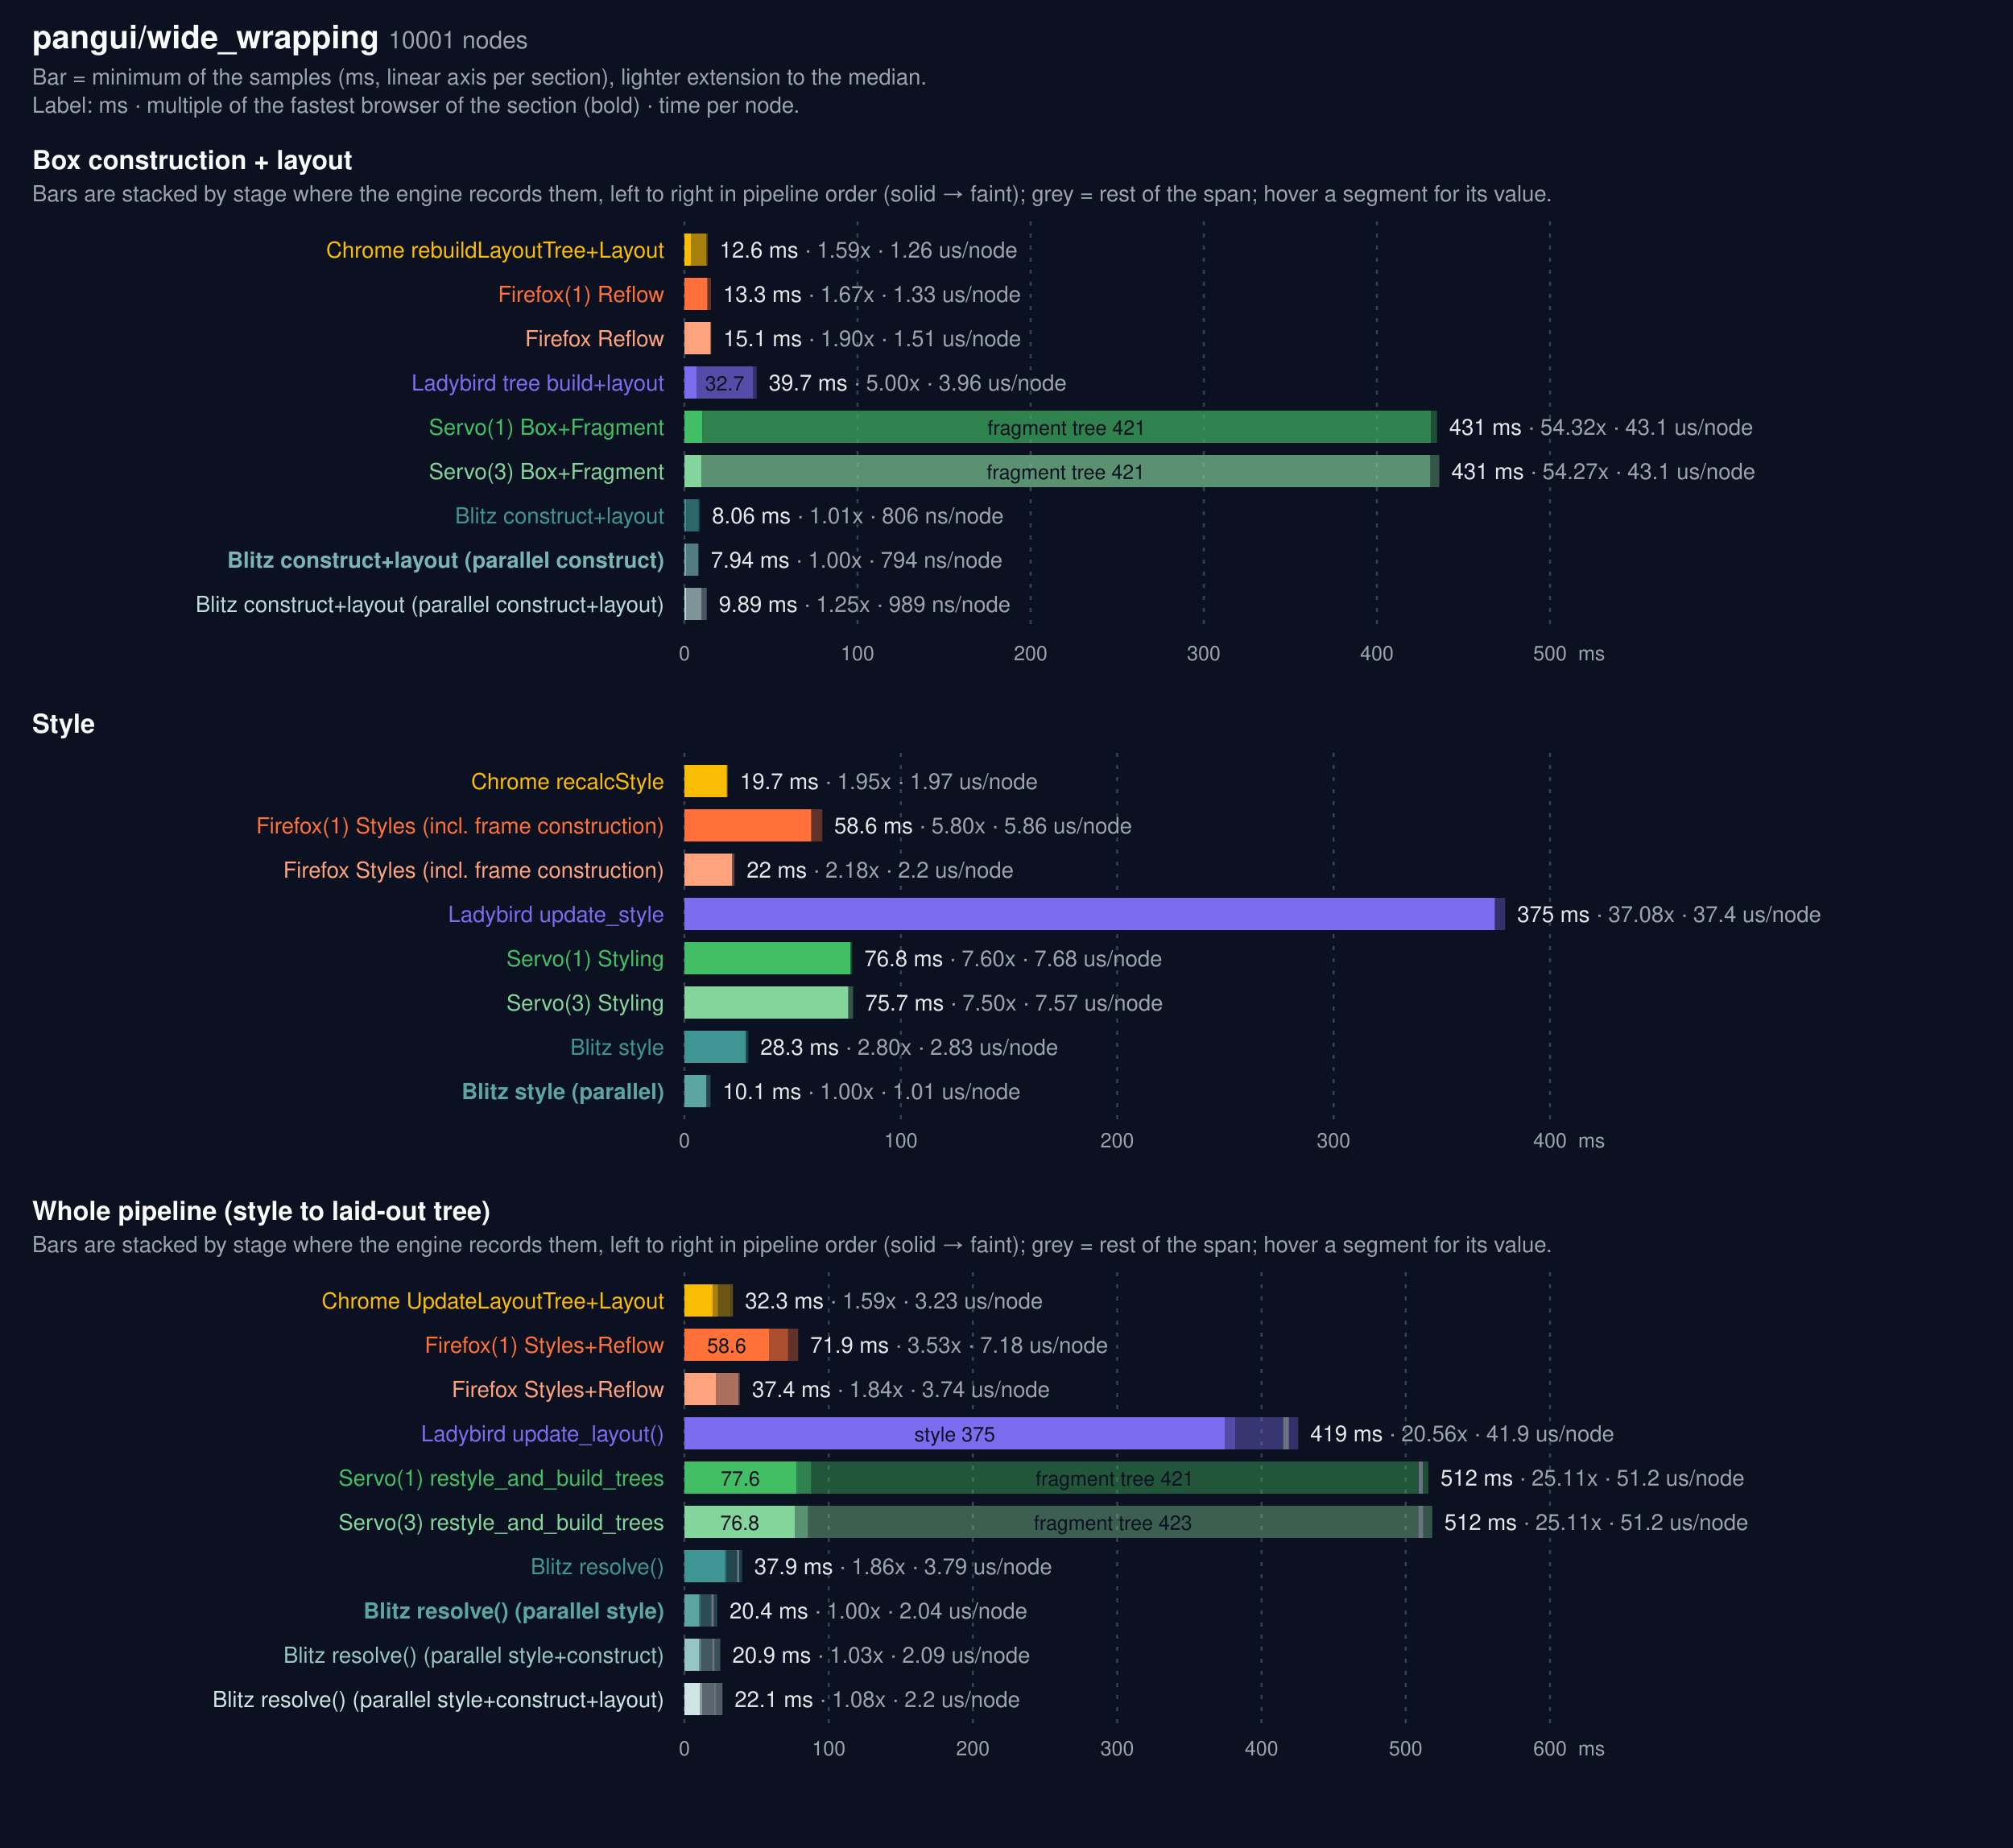
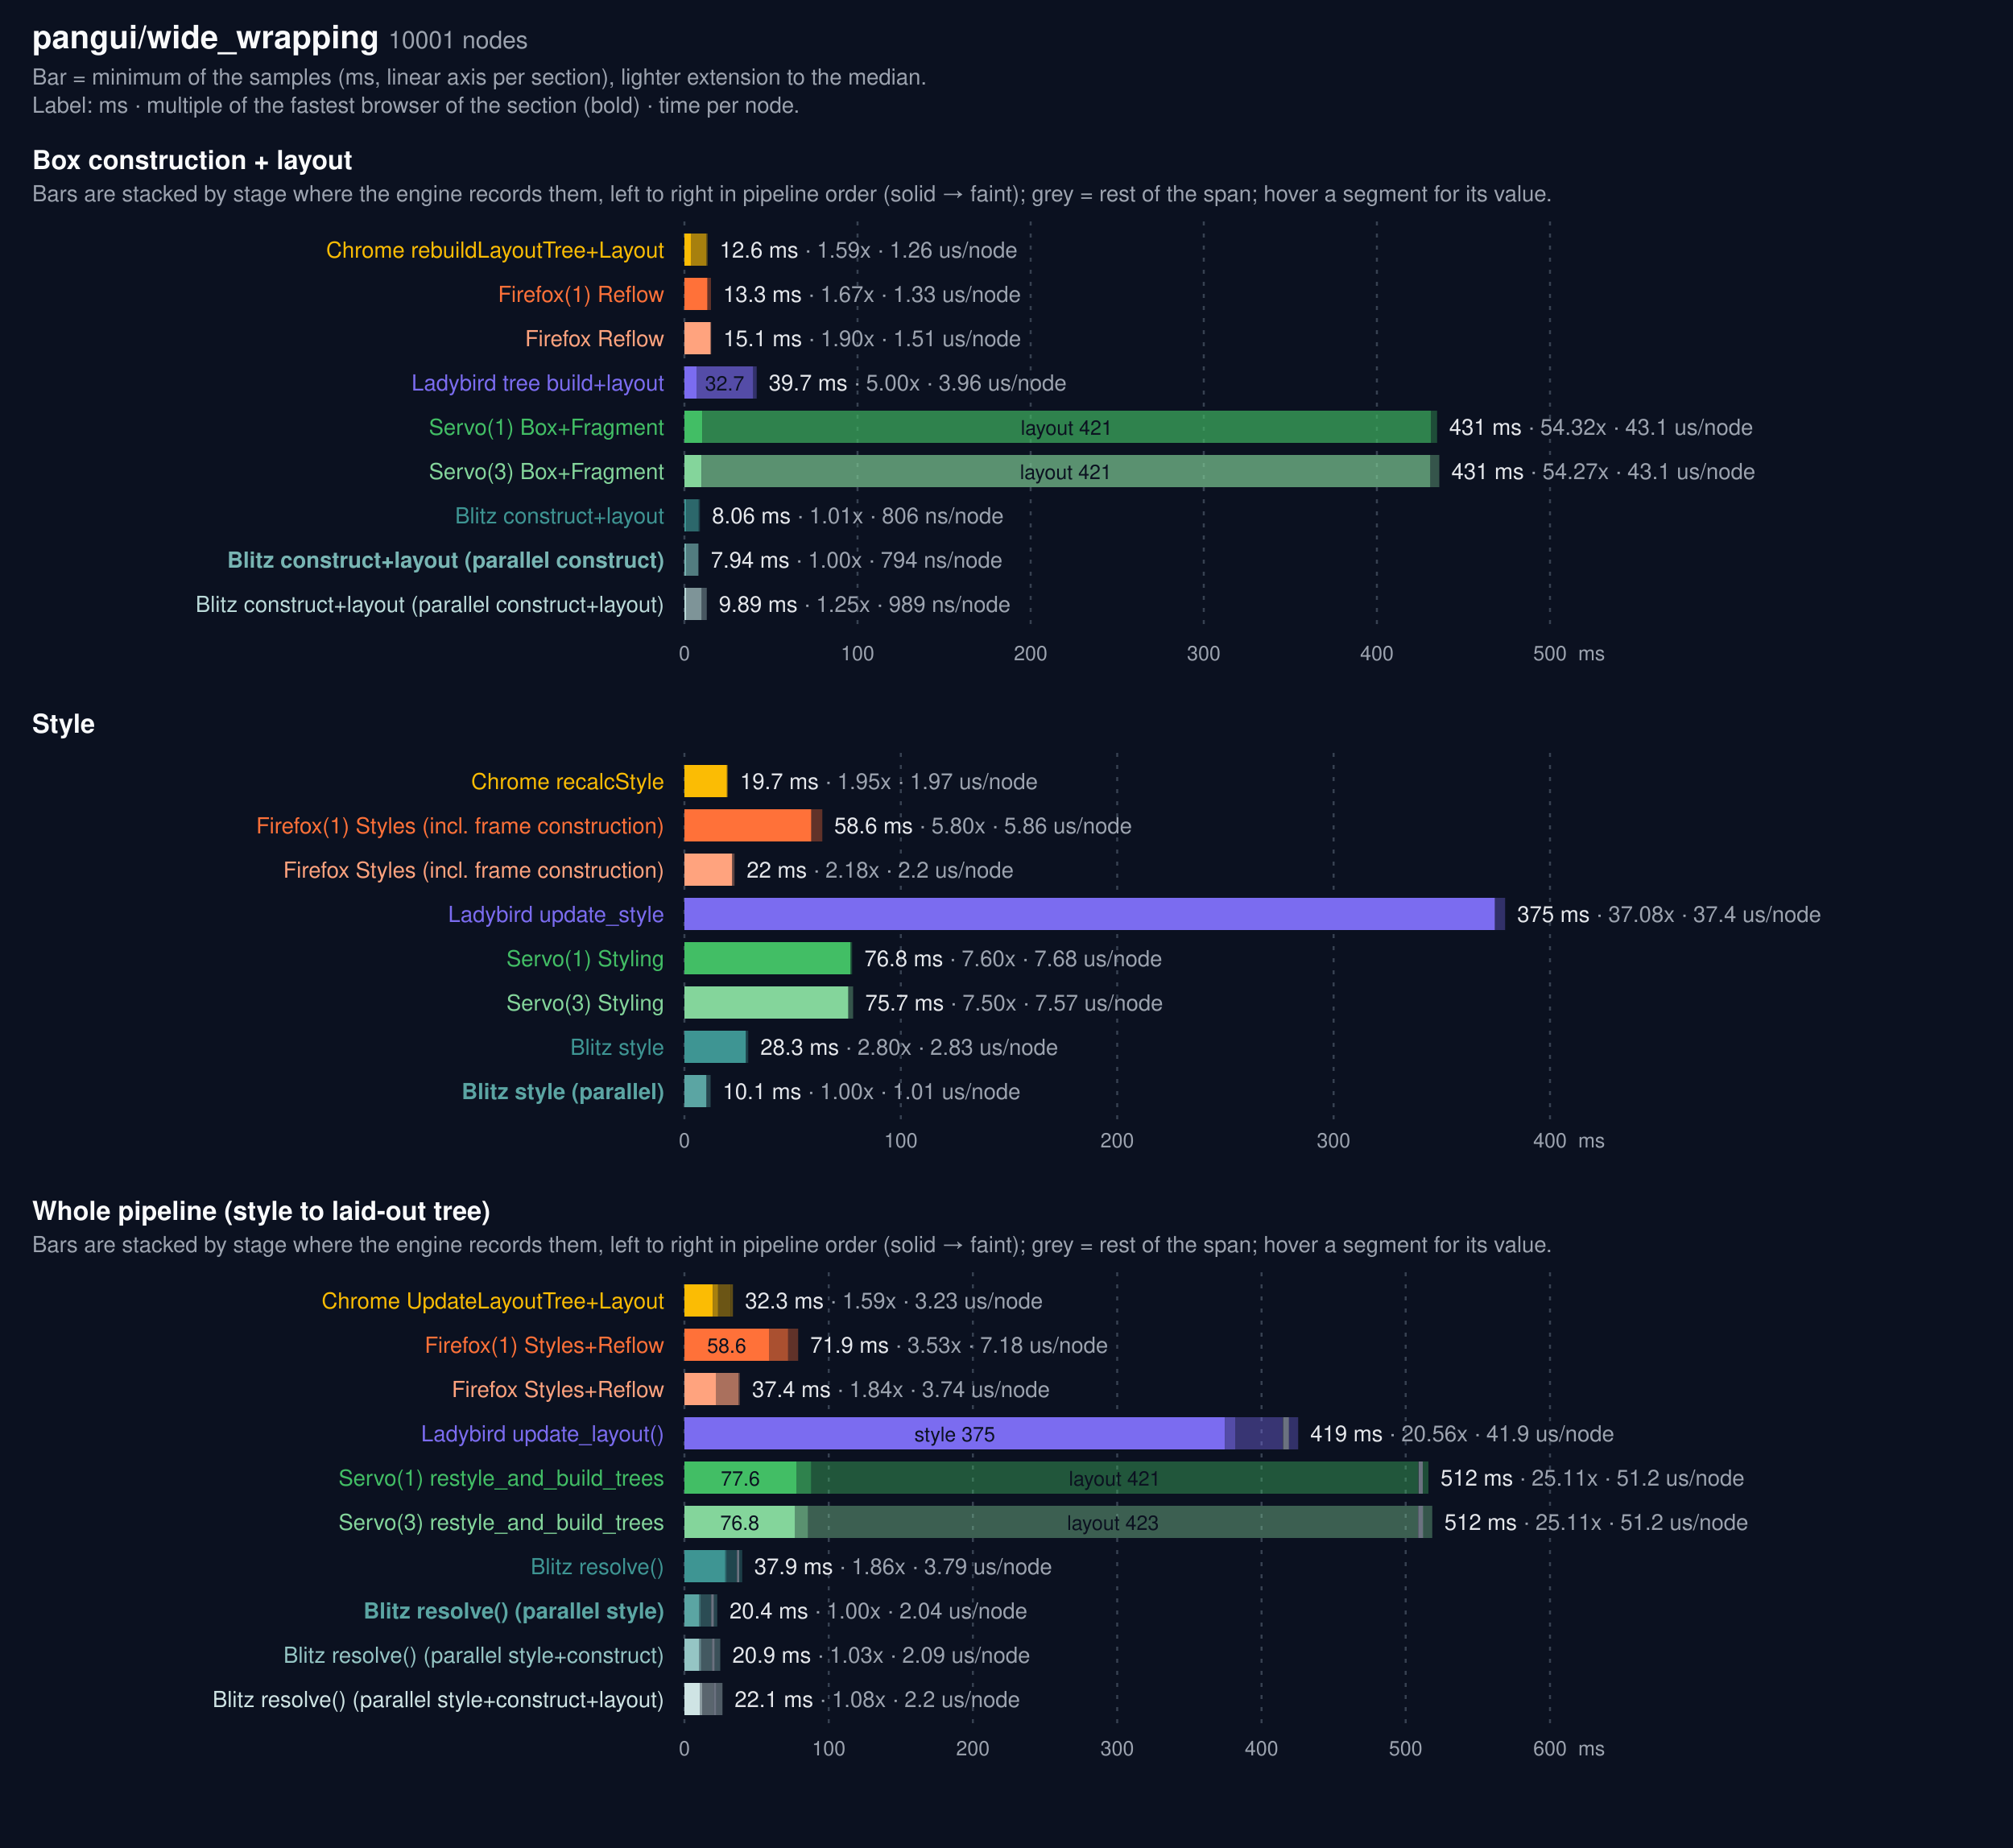
<svg xmlns="http://www.w3.org/2000/svg" width="1000" height="918" viewBox="0 0 1000 918" font-family="system-ui, -apple-system, Segoe UI, Helvetica, Arial, sans-serif">
  <rect width="1000" height="918" fill="#0b1120" />
  <text x="16" y="24" fill="#f9fafb" font-size="16" font-weight="600">pangui/wide_wrapping <tspan fill="#9ca3af" font-size="12" font-weight="400">10001 nodes</tspan>
  </text>
  <text x="16" y="42" fill="#9ca3af" font-size="11">Bar = minimum of the samples (ms, linear axis per section), lighter extension to the median.</text>
  <text x="16" y="56" fill="#9ca3af" font-size="11">Label: ms · multiple of the fastest browser of the section (bold) · time per node.</text>
  <text x="16" y="84" fill="#f9fafb" font-size="13" font-weight="600">Box construction + layout</text>
  <text x="16" y="100" fill="#9ca3af" font-size="11">Bars are stacked by stage where the engine records them, left to right in pipeline order (solid → faint); grey = rest of the span; hover a segment for its value.</text>
  <line x1="340.0" x2="340.0" y1="110" y2="314" stroke="#374151" stroke-dasharray="2 4" />
  <text x="340.0" y="328" fill="#9ca3af" font-size="10" text-anchor="middle">0</text>
  <line x1="426.0" x2="426.0" y1="110" y2="314" stroke="#374151" stroke-dasharray="2 4" />
  <text x="426.0" y="328" fill="#9ca3af" font-size="10" text-anchor="middle">100</text>
  <line x1="512.0" x2="512.0" y1="110" y2="314" stroke="#374151" stroke-dasharray="2 4" />
  <text x="512.0" y="328" fill="#9ca3af" font-size="10" text-anchor="middle">200</text>
  <line x1="598.0" x2="598.0" y1="110" y2="314" stroke="#374151" stroke-dasharray="2 4" />
  <text x="598.0" y="328" fill="#9ca3af" font-size="10" text-anchor="middle">300</text>
  <line x1="684.0" x2="684.0" y1="110" y2="314" stroke="#374151" stroke-dasharray="2 4" />
  <text x="684.0" y="328" fill="#9ca3af" font-size="10" text-anchor="middle">400</text>
  <line x1="770.0" x2="770.0" y1="110" y2="314" stroke="#374151" stroke-dasharray="2 4" />
  <text x="770.0" y="328" fill="#9ca3af" font-size="10" text-anchor="middle">500</text>
  <text x="784" y="328" fill="#9ca3af" font-size="10">ms</text>
  <text x="330" y="128" fill="#FBBC04" font-size="11" text-anchor="end">Chrome rebuildLayoutTree+Layout</text>
  <rect x="340.0" y="116" width="3.2" height="16" fill="#FBBC04" opacity="1.0" />
  <rect x="343.2" y="116" width="7.7" height="16" fill="#FBBC04" opacity="0.65" />
  <rect x="350.9" y="116" width="0.6" height="16" fill="#FBBC04" opacity="0.35" />
  <text x="357.5" y="128" fill="#e5e7eb" font-size="11">12.6 ms <tspan fill="#9ca3af">· 1.59x · 1.26 us/node</tspan>
  </text>
  <text x="330" y="150" fill="#FF7139" font-size="11" text-anchor="end">Firefox(1) Reflow</text>
  <rect x="340" y="138" width="11.4" height="16" fill="#FF7139" />
  <rect x="351.4" y="138" width="1.8" height="16" fill="#FF7139" opacity="0.35" />
  <text x="359.2" y="150" fill="#e5e7eb" font-size="11">13.3 ms <tspan fill="#9ca3af">· 1.67x · 1.33 us/node</tspan>
  </text>
  <text x="330" y="172" fill="#ffa37e" font-size="11" text-anchor="end">Firefox Reflow</text>
  <rect x="340" y="160" width="13.0" height="16" fill="#ffa37e" />
  <rect x="353.0" y="160" width="0.3" height="16" fill="#ffa37e" opacity="0.35" />
  <text x="359.3" y="172" fill="#e5e7eb" font-size="11">15.1 ms <tspan fill="#9ca3af">· 1.90x · 1.51 us/node</tspan>
  </text>
  <text x="330" y="194" fill="#7B6CF0" font-size="11" text-anchor="end">Ladybird tree build+layout</text>
  <rect x="340.0" y="182" width="6.0" height="16" fill="#7B6CF0" opacity="1.0" />
  <rect x="346.0" y="182" width="28.1" height="16" fill="#7B6CF0" opacity="0.65" />
  <text x="360.0" y="194" fill="#0b1120" font-size="10" text-anchor="middle">32.7</text>
  <rect x="374.1" y="182" width="1.8" height="16" fill="#7B6CF0" opacity="0.35" />
  <text x="381.9" y="194" fill="#e5e7eb" font-size="11">39.7 ms <tspan fill="#9ca3af">· 5.00x · 3.96 us/node</tspan>
  </text>
  <text x="330" y="216" fill="#42BE65" font-size="11" text-anchor="end">Servo(1) Box+Fragment</text>
  <rect x="340.0" y="204" width="8.9" height="16" fill="#42BE65" opacity="1.0" />
  <rect x="348.9" y="204" width="361.9" height="16" fill="#42BE65" opacity="0.65" />
-   <text x="529.9" y="216" fill="#0b1120" font-size="10" text-anchor="middle">fragment tree 421</text>
+   <text x="529.9" y="216" fill="#0b1120" font-size="10" text-anchor="middle">layout 421</text>
  <rect x="710.8" y="204" width="3.1" height="16" fill="#42BE65" opacity="0.35" />
  <text x="719.9" y="216" fill="#e5e7eb" font-size="11">431 ms <tspan fill="#9ca3af">· 54.32x · 43.1 us/node</tspan>
  </text>
  <text x="330" y="238" fill="#84d59b" font-size="11" text-anchor="end">Servo(3) Box+Fragment</text>
  <rect x="340.0" y="226" width="8.5" height="16" fill="#84d59b" opacity="1.0" />
  <rect x="348.5" y="226" width="362.0" height="16" fill="#84d59b" opacity="0.65" />
-   <text x="529.5" y="238" fill="#0b1120" font-size="10" text-anchor="middle">fragment tree 421</text>
+   <text x="529.5" y="238" fill="#0b1120" font-size="10" text-anchor="middle">layout 421</text>
  <rect x="710.5" y="226" width="4.5" height="16" fill="#84d59b" opacity="0.35" />
  <text x="721.0" y="238" fill="#e5e7eb" font-size="11">431 ms <tspan fill="#9ca3af">· 54.27x · 43.1 us/node</tspan>
  </text>
  <text x="330" y="260" fill="#3E9593" font-size="11" text-anchor="end">Blitz construct+layout</text>
  <rect x="340.0" y="248" width="0.9" height="16" fill="#3E9593" opacity="1.0" />
  <rect x="340.9" y="248" width="6.1" height="16" fill="#3E9593" opacity="0.65" />
  <rect x="346.9" y="248" width="0.8" height="16" fill="#3E9593" opacity="0.35" />
  <text x="353.7" y="260" fill="#e5e7eb" font-size="11">8.06 ms <tspan fill="#9ca3af">· 1.01x · 806 ns/node</tspan>
  </text>
  <text x="330" y="282" fill="#78b5b3" font-size="11" text-anchor="end" font-weight="700">Blitz construct+layout (parallel construct)</text>
  <rect x="340.0" y="270" width="0.8" height="16" fill="#78b5b3" opacity="1.0" />
  <rect x="340.8" y="270" width="6.0" height="16" fill="#78b5b3" opacity="0.65" />
  <rect x="346.8" y="270" width="0.3" height="16" fill="#78b5b3" opacity="0.35" />
  <text x="353.1" y="282" fill="#e5e7eb" font-size="11">7.94 ms <tspan fill="#9ca3af">· 1.00x · 794 ns/node</tspan>
  </text>
  <text x="330" y="304" fill="#bbdad9" font-size="11" text-anchor="end">Blitz construct+layout (parallel construct+layout)</text>
  <rect x="340.0" y="292" width="1.0" height="16" fill="#bbdad9" opacity="1.0" />
  <rect x="341.0" y="292" width="7.5" height="16" fill="#bbdad9" opacity="0.65" />
  <rect x="348.5" y="292" width="2.6" height="16" fill="#bbdad9" opacity="0.35" />
  <text x="357.1" y="304" fill="#e5e7eb" font-size="11">9.89 ms <tspan fill="#9ca3af">· 1.25x · 989 ns/node</tspan>
  </text>
  <text x="16" y="364" fill="#f9fafb" font-size="13" font-weight="600">Style</text>
  <line x1="340.0" x2="340.0" y1="374" y2="556" stroke="#374151" stroke-dasharray="2 4" />
  <text x="340.0" y="570" fill="#9ca3af" font-size="10" text-anchor="middle">0</text>
  <line x1="447.5" x2="447.5" y1="374" y2="556" stroke="#374151" stroke-dasharray="2 4" />
  <text x="447.5" y="570" fill="#9ca3af" font-size="10" text-anchor="middle">100</text>
  <line x1="555.0" x2="555.0" y1="374" y2="556" stroke="#374151" stroke-dasharray="2 4" />
  <text x="555.0" y="570" fill="#9ca3af" font-size="10" text-anchor="middle">200</text>
  <line x1="662.5" x2="662.5" y1="374" y2="556" stroke="#374151" stroke-dasharray="2 4" />
  <text x="662.5" y="570" fill="#9ca3af" font-size="10" text-anchor="middle">300</text>
  <line x1="770.0" x2="770.0" y1="374" y2="556" stroke="#374151" stroke-dasharray="2 4" />
  <text x="770.0" y="570" fill="#9ca3af" font-size="10" text-anchor="middle">400</text>
  <text x="784" y="570" fill="#9ca3af" font-size="10">ms</text>
  <text x="330" y="392" fill="#FBBC04" font-size="11" text-anchor="end">Chrome recalcStyle</text>
  <rect x="340" y="380" width="21.1" height="16" fill="#FBBC04" />
  <rect x="361.1" y="380" width="0.5" height="16" fill="#FBBC04" opacity="0.35" />
  <text x="367.6" y="392" fill="#e5e7eb" font-size="11">19.7 ms <tspan fill="#9ca3af">· 1.95x · 1.97 us/node</tspan>
  </text>
  <text x="330" y="414" fill="#FF7139" font-size="11" text-anchor="end">Firefox(1) Styles (incl. frame construction)</text>
  <rect x="340" y="402" width="63.0" height="16" fill="#FF7139" />
  <rect x="403.0" y="402" width="5.5" height="16" fill="#FF7139" opacity="0.35" />
  <text x="414.4" y="414" fill="#e5e7eb" font-size="11">58.6 ms <tspan fill="#9ca3af">· 5.80x · 5.86 us/node</tspan>
  </text>
  <text x="330" y="436" fill="#ffa37e" font-size="11" text-anchor="end">Firefox Styles (incl. frame construction)</text>
  <rect x="340" y="424" width="23.7" height="16" fill="#ffa37e" />
  <rect x="363.7" y="424" width="1.2" height="16" fill="#ffa37e" opacity="0.35" />
  <text x="370.9" y="436" fill="#e5e7eb" font-size="11">22 ms <tspan fill="#9ca3af">· 2.18x · 2.2 us/node</tspan>
  </text>
  <text x="330" y="458" fill="#7B6CF0" font-size="11" text-anchor="end">Ladybird update_style</text>
  <rect x="340" y="446" width="402.6" height="16" fill="#7B6CF0" />
  <rect x="742.6" y="446" width="5.1" height="16" fill="#7B6CF0" opacity="0.35" />
  <text x="753.7" y="458" fill="#e5e7eb" font-size="11">375 ms <tspan fill="#9ca3af">· 37.08x · 37.4 us/node</tspan>
  </text>
  <text x="330" y="480" fill="#42BE65" font-size="11" text-anchor="end">Servo(1) Styling</text>
  <rect x="340" y="468" width="82.5" height="16" fill="#42BE65" />
  <rect x="422.5" y="468" width="0.8" height="16" fill="#42BE65" opacity="0.35" />
  <text x="429.4" y="480" fill="#e5e7eb" font-size="11">76.8 ms <tspan fill="#9ca3af">· 7.60x · 7.68 us/node</tspan>
  </text>
  <text x="330" y="502" fill="#84d59b" font-size="11" text-anchor="end">Servo(3) Styling</text>
  <rect x="340" y="490" width="81.4" height="16" fill="#84d59b" />
  <rect x="421.4" y="490" width="2.4" height="16" fill="#84d59b" opacity="0.35" />
  <text x="429.8" y="502" fill="#e5e7eb" font-size="11">75.7 ms <tspan fill="#9ca3af">· 7.50x · 7.57 us/node</tspan>
  </text>
  <text x="330" y="524" fill="#3E9593" font-size="11" text-anchor="end">Blitz style</text>
  <rect x="340" y="512" width="30.5" height="16" fill="#3E9593" />
  <rect x="370.5" y="512" width="1.2" height="16" fill="#3E9593" opacity="0.35" />
  <text x="377.7" y="524" fill="#e5e7eb" font-size="11">28.3 ms <tspan fill="#9ca3af">· 2.80x · 2.83 us/node</tspan>
  </text>
  <text x="330" y="546" fill="#5ba5a3" font-size="11" text-anchor="end" font-weight="700">Blitz style (parallel)</text>
  <rect x="340" y="534" width="10.9" height="16" fill="#5ba5a3" />
  <rect x="350.9" y="534" width="2.1" height="16" fill="#5ba5a3" opacity="0.35" />
  <text x="359.0" y="546" fill="#e5e7eb" font-size="11">10.1 ms <tspan fill="#9ca3af">· 1.00x · 1.01 us/node</tspan>
  </text>
  <text x="16" y="606" fill="#f9fafb" font-size="13" font-weight="600">Whole pipeline (style to laid-out tree)</text>
  <text x="16" y="622" fill="#9ca3af" font-size="11">Bars are stacked by stage where the engine records them, left to right in pipeline order (solid → faint); grey = rest of the span; hover a segment for its value.</text>
  <line x1="340.0" x2="340.0" y1="632" y2="858" stroke="#374151" stroke-dasharray="2 4" />
  <text x="340.0" y="872" fill="#9ca3af" font-size="10" text-anchor="middle">0</text>
  <line x1="411.7" x2="411.7" y1="632" y2="858" stroke="#374151" stroke-dasharray="2 4" />
  <text x="411.7" y="872" fill="#9ca3af" font-size="10" text-anchor="middle">100</text>
  <line x1="483.3" x2="483.3" y1="632" y2="858" stroke="#374151" stroke-dasharray="2 4" />
  <text x="483.3" y="872" fill="#9ca3af" font-size="10" text-anchor="middle">200</text>
  <line x1="555.0" x2="555.0" y1="632" y2="858" stroke="#374151" stroke-dasharray="2 4" />
  <text x="555.0" y="872" fill="#9ca3af" font-size="10" text-anchor="middle">300</text>
  <line x1="626.7" x2="626.7" y1="632" y2="858" stroke="#374151" stroke-dasharray="2 4" />
  <text x="626.7" y="872" fill="#9ca3af" font-size="10" text-anchor="middle">400</text>
  <line x1="698.3" x2="698.3" y1="632" y2="858" stroke="#374151" stroke-dasharray="2 4" />
  <text x="698.3" y="872" fill="#9ca3af" font-size="10" text-anchor="middle">500</text>
  <line x1="770.0" x2="770.0" y1="632" y2="858" stroke="#374151" stroke-dasharray="2 4" />
  <text x="770.0" y="872" fill="#9ca3af" font-size="10" text-anchor="middle">600</text>
  <text x="784" y="872" fill="#9ca3af" font-size="10">ms</text>
  <text x="330" y="650" fill="#FBBC04" font-size="11" text-anchor="end">Chrome UpdateLayoutTree+Layout</text>
  <rect x="340.0" y="638" width="14.1" height="16" fill="#FBBC04" opacity="1.0" />
  <rect x="354.1" y="638" width="2.6" height="16" fill="#FBBC04" opacity="0.65" />
  <rect x="356.7" y="638" width="6.4" height="16" fill="#FBBC04" opacity="0.4" />
  <rect x="363.2" y="638" width="0.0" height="16" fill="#6b7280" opacity="1.0" />
  <rect x="363.2" y="638" width="0.9" height="16" fill="#FBBC04" opacity="0.35" />
  <text x="370.1" y="650" fill="#e5e7eb" font-size="11">32.3 ms <tspan fill="#9ca3af">· 1.59x · 3.23 us/node</tspan>
  </text>
  <text x="330" y="672" fill="#FF7139" font-size="11" text-anchor="end">Firefox(1) Styles+Reflow</text>
  <rect x="340.0" y="660" width="42.0" height="16" fill="#FF7139" opacity="1.0" />
  <text x="361.0" y="672" fill="#0b1120" font-size="10" text-anchor="middle">58.6</text>
  <rect x="382.0" y="660" width="9.5" height="16" fill="#FF7139" opacity="0.65" />
  <rect x="391.5" y="660" width="5.0" height="16" fill="#FF7139" opacity="0.35" />
  <text x="402.5" y="672" fill="#e5e7eb" font-size="11">71.9 ms <tspan fill="#9ca3af">· 3.53x · 7.18 us/node</tspan>
  </text>
  <text x="330" y="694" fill="#ffa37e" font-size="11" text-anchor="end">Firefox Styles+Reflow</text>
  <rect x="340.0" y="682" width="15.8" height="16" fill="#ffa37e" opacity="1.0" />
  <rect x="355.8" y="682" width="11.0" height="16" fill="#ffa37e" opacity="0.65" />
  <rect x="366.8" y="682" width="0.7" height="16" fill="#ffa37e" opacity="0.35" />
  <text x="373.6" y="694" fill="#e5e7eb" font-size="11">37.4 ms <tspan fill="#9ca3af">· 1.84x · 3.74 us/node</tspan>
  </text>
  <text x="330" y="716" fill="#7B6CF0" font-size="11" text-anchor="end">Ladybird update_layout()</text>
  <rect x="340.0" y="704" width="268.5" height="16" fill="#7B6CF0" opacity="1.0" />
  <text x="474.3" y="716" fill="#0b1120" font-size="10" text-anchor="middle">style 375</text>
  <rect x="608.5" y="704" width="5.1" height="16" fill="#7B6CF0" opacity="0.65" />
  <rect x="613.6" y="704" width="23.7" height="16" fill="#7B6CF0" opacity="0.4" />
  <rect x="637.4" y="704" width="2.9" height="16" fill="#6b7280" opacity="1.0" />
  <rect x="640.3" y="704" width="4.6" height="16" fill="#7B6CF0" opacity="0.35" />
  <text x="650.9" y="716" fill="#e5e7eb" font-size="11">419 ms <tspan fill="#9ca3af">· 20.56x · 41.9 us/node</tspan>
  </text>
  <text x="330" y="738" fill="#42BE65" font-size="11" text-anchor="end">Servo(1) restyle_and_build_trees</text>
  <rect x="340.0" y="726" width="55.6" height="16" fill="#42BE65" opacity="1.0" />
  <text x="367.8" y="738" fill="#0b1120" font-size="10" text-anchor="middle">77.6</text>
  <rect x="395.6" y="726" width="7.4" height="16" fill="#42BE65" opacity="0.65" />
  <rect x="403.0" y="726" width="301.6" height="16" fill="#42BE65" opacity="0.4" />
-   <text x="553.8" y="738" fill="#0b1120" font-size="10" text-anchor="middle">fragment tree 421</text>
+   <text x="553.8" y="738" fill="#0b1120" font-size="10" text-anchor="middle">layout 421</text>
  <rect x="704.7" y="726" width="2.1" height="16" fill="#6b7280" opacity="1.0" />
  <rect x="706.8" y="726" width="2.8" height="16" fill="#42BE65" opacity="0.35" />
  <text x="715.6" y="738" fill="#e5e7eb" font-size="11">512 ms <tspan fill="#9ca3af">· 25.11x · 51.2 us/node</tspan>
  </text>
  <text x="330" y="760" fill="#84d59b" font-size="11" text-anchor="end">Servo(3) restyle_and_build_trees</text>
  <rect x="340.0" y="748" width="55.0" height="16" fill="#84d59b" opacity="1.0" />
  <text x="367.5" y="760" fill="#0b1120" font-size="10" text-anchor="middle">76.8</text>
  <rect x="395.0" y="748" width="6.4" height="16" fill="#84d59b" opacity="0.65" />
  <rect x="401.4" y="748" width="303.0" height="16" fill="#84d59b" opacity="0.4" />
-   <text x="552.9" y="760" fill="#0b1120" font-size="10" text-anchor="middle">fragment tree 423</text>
+   <text x="552.9" y="760" fill="#0b1120" font-size="10" text-anchor="middle">layout 423</text>
  <rect x="704.5" y="748" width="2.4" height="16" fill="#6b7280" opacity="1.0" />
  <rect x="706.8" y="748" width="4.7" height="16" fill="#84d59b" opacity="0.35" />
  <text x="717.5" y="760" fill="#e5e7eb" font-size="11">512 ms <tspan fill="#9ca3af">· 25.11x · 51.2 us/node</tspan>
  </text>
  <text x="330" y="782" fill="#3E9593" font-size="11" text-anchor="end">Blitz resolve()</text>
  <rect x="340.0" y="770" width="20.3" height="16" fill="#3E9593" opacity="1.0" />
  <rect x="360.3" y="770" width="0.7" height="16" fill="#3E9593" opacity="0.65" />
  <rect x="361.0" y="770" width="5.1" height="16" fill="#3E9593" opacity="0.4" />
  <rect x="366.1" y="770" width="1.1" height="16" fill="#6b7280" opacity="1.0" />
  <rect x="367.1" y="770" width="1.6" height="16" fill="#3E9593" opacity="0.35" />
  <text x="374.7" y="782" fill="#e5e7eb" font-size="11">37.9 ms <tspan fill="#9ca3af">· 1.86x · 3.79 us/node</tspan>
  </text>
  <text x="330" y="804" fill="#5ba5a3" font-size="11" text-anchor="end" font-weight="700">Blitz resolve() (parallel style)</text>
  <rect x="340.0" y="792" width="7.2" height="16" fill="#5ba5a3" opacity="1.0" />
  <rect x="347.2" y="792" width="0.9" height="16" fill="#5ba5a3" opacity="0.65" />
  <rect x="348.1" y="792" width="5.2" height="16" fill="#5ba5a3" opacity="0.4" />
  <rect x="353.3" y="792" width="1.3" height="16" fill="#6b7280" opacity="1.0" />
  <rect x="354.6" y="792" width="1.7" height="16" fill="#5ba5a3" opacity="0.35" />
  <text x="362.4" y="804" fill="#e5e7eb" font-size="11">20.4 ms <tspan fill="#9ca3af">· 1.00x · 2.04 us/node</tspan>
  </text>
  <text x="330" y="826" fill="#95c5c4" font-size="11" text-anchor="end">Blitz resolve() (parallel style+construct)</text>
  <rect x="340.0" y="814" width="7.4" height="16" fill="#95c5c4" opacity="1.0" />
  <rect x="347.4" y="814" width="0.9" height="16" fill="#95c5c4" opacity="0.65" />
  <rect x="348.3" y="814" width="5.4" height="16" fill="#95c5c4" opacity="0.4" />
  <rect x="353.7" y="814" width="1.3" height="16" fill="#6b7280" opacity="1.0" />
  <rect x="355.0" y="814" width="2.8" height="16" fill="#95c5c4" opacity="0.35" />
  <text x="363.8" y="826" fill="#e5e7eb" font-size="11">20.9 ms <tspan fill="#9ca3af">· 1.03x · 2.09 us/node</tspan>
  </text>
  <text x="330" y="848" fill="#cfe4e4" font-size="11" text-anchor="end">Blitz resolve() (parallel style+construct+layout)</text>
  <rect x="340.0" y="836" width="7.8" height="16" fill="#cfe4e4" opacity="1.0" />
  <rect x="347.8" y="836" width="1.0" height="16" fill="#cfe4e4" opacity="0.65" />
  <rect x="348.8" y="836" width="5.9" height="16" fill="#cfe4e4" opacity="0.4" />
  <rect x="354.6" y="836" width="1.2" height="16" fill="#6b7280" opacity="1.0" />
  <rect x="355.8" y="836" width="3.1" height="16" fill="#cfe4e4" opacity="0.35" />
  <text x="364.9" y="848" fill="#e5e7eb" font-size="11">22.1 ms <tspan fill="#9ca3af">· 1.08x · 2.2 us/node</tspan>
  </text>
</svg>
